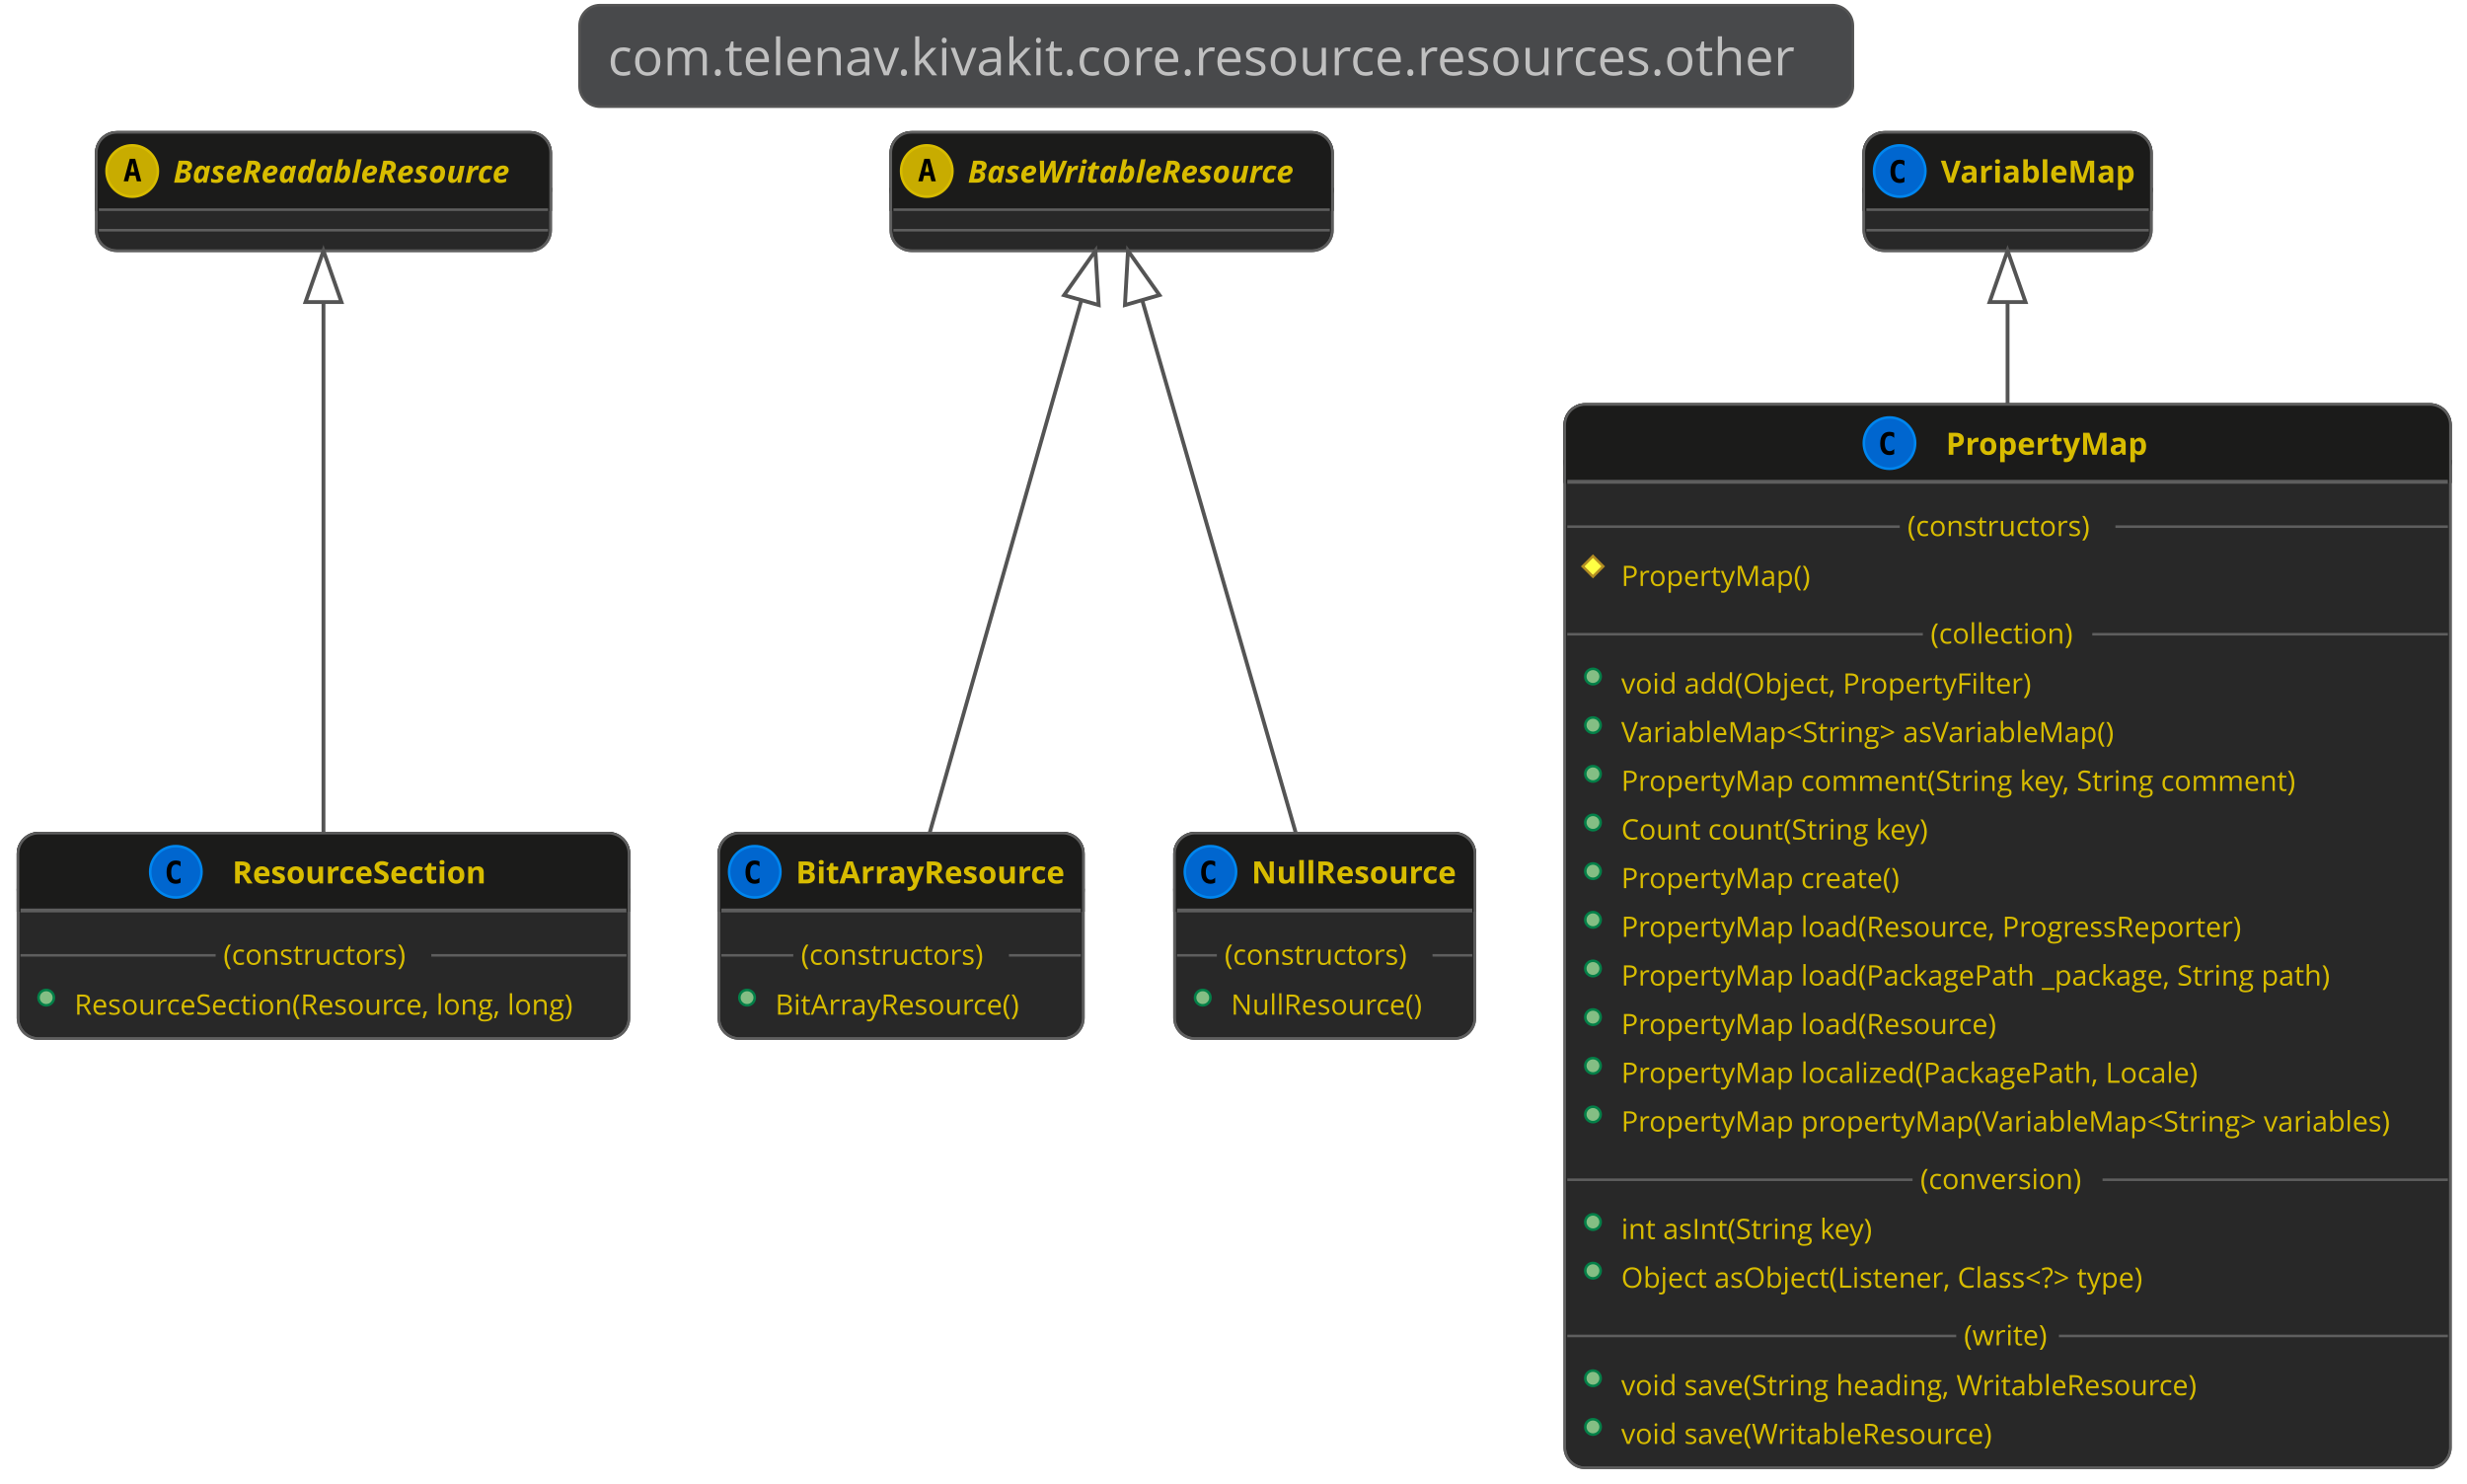
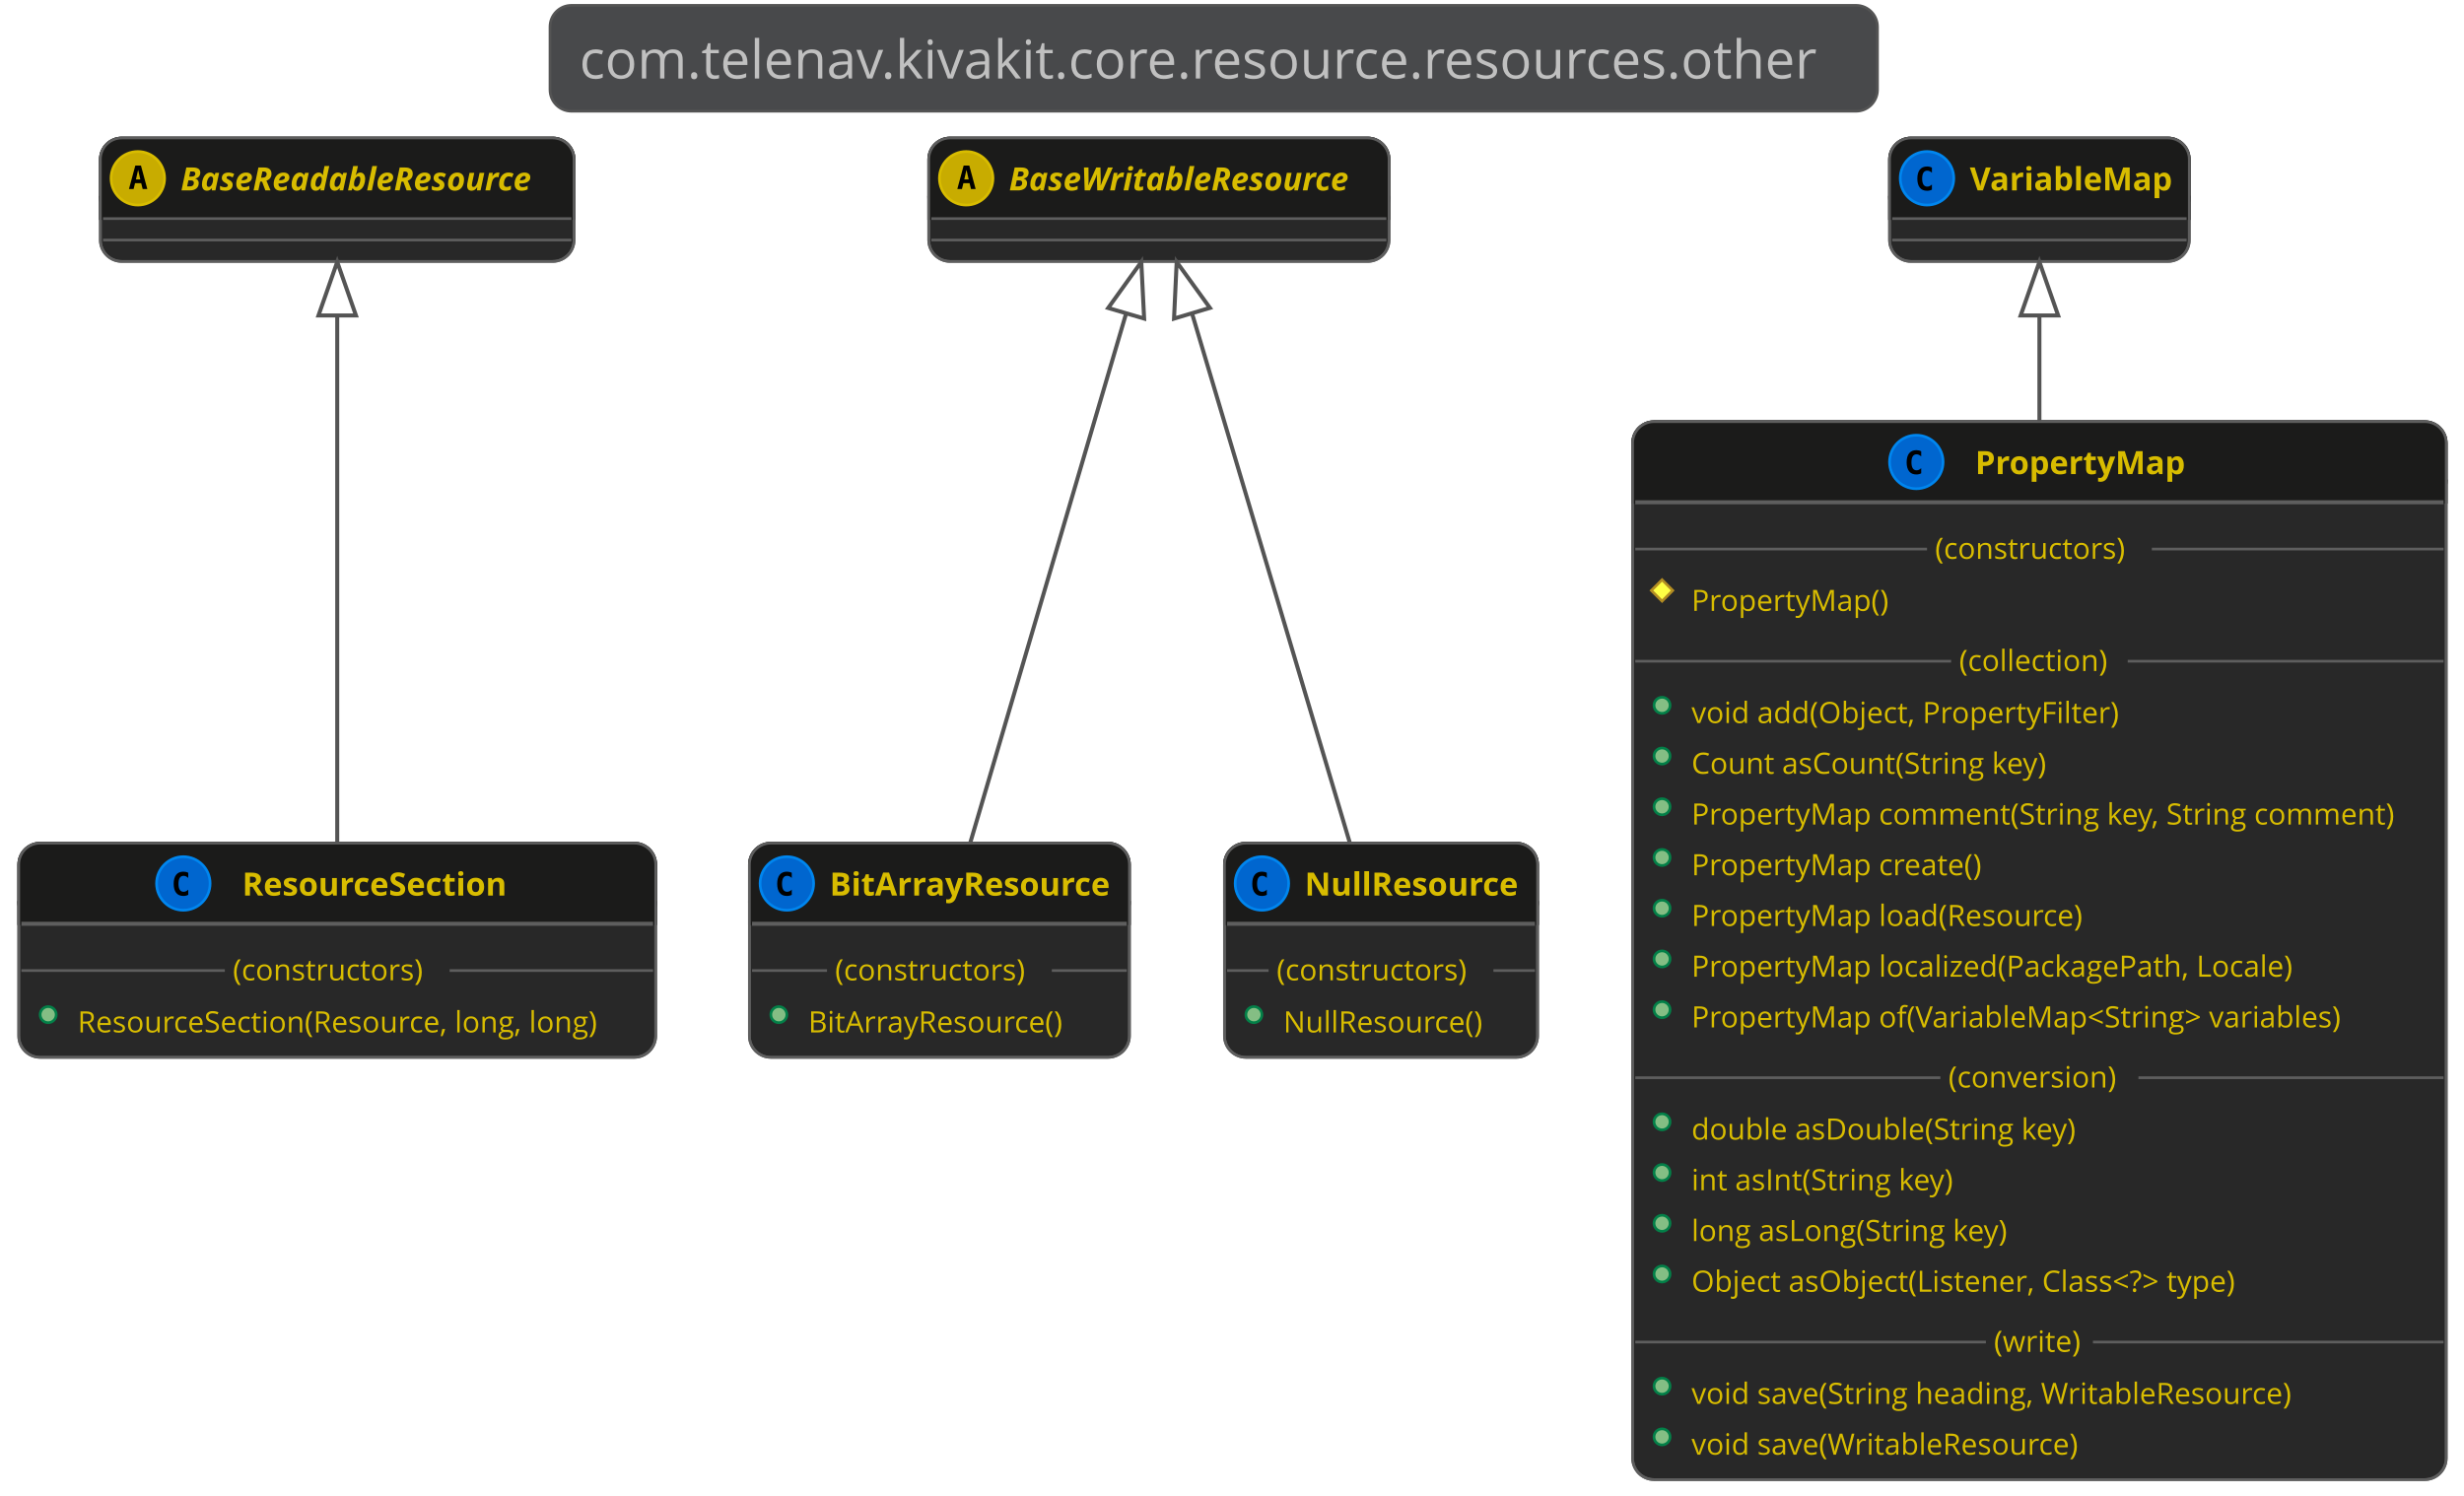
- <svg xmlns="http://www.w3.org/2000/svg" contentScriptType="application/ecmascript" contentStyleType="text/css" height="602.083px" preserveAspectRatio="none" style="width:1001px;height:602px;background:#333333;" version="1.1" viewBox="0 0 1001 602" width="1001.042px" zoomAndPan="magnify">
+ <svg xmlns="http://www.w3.org/2000/svg" contentScriptType="application/ecmascript" contentStyleType="text/css" height="582.292px" preserveAspectRatio="none" style="width:959px;height:582px;background:#333333;" version="1.1" viewBox="0 0 959 582" width="959.375px" zoomAndPan="magnify">
  <defs />
  <g>
-     <rect fill="#48494B" height="41.203" rx="8.333" ry="8.333" style="stroke:#545454;stroke-width:1.042;" width="516.667" x="235.156" y="2.083" />
-     <text fill="#C0C0C0" font-family="Open Sans,Avenir,Nunito,Arial,Helvetica,SansSerif" font-size="20.833" lengthAdjust="spacing" textLength="493.75" x="246.615" y="30.558">com.telenav.kivakit.core.resource.resources.other</text>
+     <rect fill="#48494B" height="41.203" rx="8.333" ry="8.333" style="stroke:#545454;stroke-width:1.042;" width="516.667" x="214.062" y="2.083" />
+     <text fill="#C0C0C0" font-family="Open Sans,Avenir,Nunito,Arial,Helvetica,SansSerif" font-size="20.833" lengthAdjust="spacing" textLength="493.75" x="225.521" y="30.558">com.telenav.kivakit.core.resource.resources.other</text>
    <rect codeLine="6" fill="#282828" height="48.055" id="BaseReadableResource" rx="8.333" ry="8.333" style="stroke:#5E5E5E;stroke-width:1.042;" width="184.375" x="39.062" y="53.703" />
    <rect fill="#1B1B1A" height="31.388" rx="8.333" ry="8.333" style="stroke:#1B1B1A;stroke-width:1.042;" width="184.375" x="39.062" y="53.703" />
    <rect fill="#1B1B1A" height="8.333" style="stroke:#1B1B1A;stroke-width:1.042;" width="184.375" x="39.062" y="76.758" />
    <rect codeLine="6" fill="none" height="48.055" id="BaseReadableResource" rx="8.333" ry="8.333" style="stroke:#5E5E5E;stroke-width:1.042;" width="184.375" x="39.062" y="53.703" />
    <ellipse cx="53.646" cy="69.397" fill="#C8AC00" rx="10.417" ry="10.417" style="stroke:#D8BC00;stroke-width:1.042;" />
    <path d="M53.76,66.099 L52.911,69.828 L54.614,69.828 Z M52.661,64.451 L54.864,64.451 L57.324,73.564 L55.524,73.564 L54.962,71.311 L52.551,71.311 L52.002,73.564 L50.201,73.564 Z " fill="#000000" />
    <text fill="#D8BC00" font-family="Open Sans,Avenir,Nunito,Arial,Helvetica,SansSerif" font-size="12.5" font-style="italic" font-weight="bold" lengthAdjust="spacing" textLength="146.875" x="70.312" y="74.121">BaseReadableResource</text>
    <line style="stroke:#5E5E5E;stroke-width:1.042;" x1="40.104" x2="222.396" y1="85.091" y2="85.091" />
    <line style="stroke:#5E5E5E;stroke-width:1.042;" x1="40.104" x2="222.396" y1="93.424" y2="93.424" />
    <rect codeLine="7" fill="#282828" height="48.055" id="BaseWritableResource" rx="8.333" ry="8.333" style="stroke:#5E5E5E;stroke-width:1.042;" width="179.167" x="361.458" y="53.703" />
    <rect fill="#1B1B1A" height="31.388" rx="8.333" ry="8.333" style="stroke:#1B1B1A;stroke-width:1.042;" width="179.167" x="361.458" y="53.703" />
    <rect fill="#1B1B1A" height="8.333" style="stroke:#1B1B1A;stroke-width:1.042;" width="179.167" x="361.458" y="76.758" />
    <rect codeLine="7" fill="none" height="48.055" id="BaseWritableResource" rx="8.333" ry="8.333" style="stroke:#5E5E5E;stroke-width:1.042;" width="179.167" x="361.458" y="53.703" />
    <ellipse cx="376.042" cy="69.397" fill="#C8AC00" rx="10.417" ry="10.417" style="stroke:#D8BC00;stroke-width:1.042;" />
    <path d="M376.156,66.099 L375.307,69.828 L377.01,69.828 Z M375.057,64.451 L377.26,64.451 L379.72,73.564 L377.92,73.564 L377.358,71.311 L374.947,71.311 L374.398,73.564 L372.597,73.564 Z " fill="#000000" />
    <text fill="#D8BC00" font-family="Open Sans,Avenir,Nunito,Arial,Helvetica,SansSerif" font-size="12.5" font-style="italic" font-weight="bold" lengthAdjust="spacing" textLength="141.667" x="392.708" y="74.121">BaseWritableResource</text>
    <line style="stroke:#5E5E5E;stroke-width:1.042;" x1="362.5" x2="539.583" y1="85.091" y2="85.091" />
    <line style="stroke:#5E5E5E;stroke-width:1.042;" x1="362.5" x2="539.583" y1="93.424" y2="93.424" />
-     <rect codeLine="10" fill="#282828" height="83.378" id="BitArrayResource" rx="8.333" ry="8.333" style="stroke:#5E5E5E;stroke-width:1.042;" width="147.917" x="291.667" y="338.078" />
-     <rect fill="#1B1B1A" height="31.388" rx="8.333" ry="8.333" style="stroke:#1B1B1A;stroke-width:1.042;" width="147.917" x="291.667" y="338.078" />
-     <rect fill="#1B1B1A" height="8.333" style="stroke:#1B1B1A;stroke-width:1.042;" width="147.917" x="291.667" y="361.133" />
-     <rect codeLine="10" fill="none" height="83.378" id="BitArrayResource" rx="8.333" ry="8.333" style="stroke:#5E5E5E;stroke-width:1.042;" width="147.917" x="291.667" y="338.078" />
-     <ellipse cx="306.25" cy="353.772" fill="#0066CF" rx="10.417" ry="10.417" style="stroke:#0086EF;stroke-width:1.042;" />
-     <path d="M308.16,358.197 Q307.733,358.417 307.263,358.527 Q306.793,358.637 306.274,358.637 Q304.431,358.637 303.461,357.422 Q302.49,356.207 302.49,353.912 Q302.49,351.611 303.461,350.397 Q304.431,349.182 306.274,349.182 Q306.793,349.182 307.269,349.292 Q307.745,349.402 308.16,349.622 L308.16,351.623 Q307.697,351.196 307.26,350.998 Q306.824,350.8 306.36,350.8 Q305.371,350.8 304.868,351.584 Q304.364,352.368 304.364,353.912 Q304.364,355.45 304.868,356.235 Q305.371,357.019 306.36,357.019 Q306.824,357.019 307.26,356.821 Q307.697,356.622 308.16,356.195 Z " fill="#000000" />
-     <text fill="#D8BC00" font-family="Open Sans,Avenir,Nunito,Arial,Helvetica,SansSerif" font-size="12.5" font-weight="bold" lengthAdjust="spacing" textLength="110.417" x="322.917" y="358.496">BitArrayResource</text>
-     <line style="stroke:#5E5E5E;stroke-width:1.562;" x1="292.708" x2="438.542" y1="369.466" y2="369.466" />
-     <ellipse cx="303.125" cy="404.836" fill="#84BE84" rx="3.125" ry="3.125" style="stroke:#038048;stroke-width:1.042;" />
-     <text fill="#D8BC00" font-family="Open Sans,Avenir,Nunito,Arial,Helvetica,SansSerif" font-size="11.458" lengthAdjust="spacing" textLength="105.208" x="314.583" y="411.747">BitArrayResource()</text>
-     <line style="stroke:#5E5E5E;stroke-width:1.042;" x1="292.708" x2="321.875" y1="387.672" y2="387.672" />
-     <text fill="#D8BC00" font-family="Open Sans,Avenir,Nunito,Arial,Helvetica,SansSerif" font-size="11.458" lengthAdjust="spacing" textLength="81.25" x="325" y="391.481">(constructors)</text>
-     <line style="stroke:#5E5E5E;stroke-width:1.042;" x1="409.375" x2="438.542" y1="387.672" y2="387.672" />
-     <rect codeLine="17" fill="#282828" height="83.378" id="NullResource" rx="8.333" ry="8.333" style="stroke:#5E5E5E;stroke-width:1.042;" width="121.875" x="476.562" y="338.078" />
-     <rect fill="#1B1B1A" height="31.388" rx="8.333" ry="8.333" style="stroke:#1B1B1A;stroke-width:1.042;" width="121.875" x="476.562" y="338.078" />
-     <rect fill="#1B1B1A" height="8.333" style="stroke:#1B1B1A;stroke-width:1.042;" width="121.875" x="476.562" y="361.133" />
-     <rect codeLine="17" fill="none" height="83.378" id="NullResource" rx="8.333" ry="8.333" style="stroke:#5E5E5E;stroke-width:1.042;" width="121.875" x="476.562" y="338.078" />
-     <ellipse cx="491.146" cy="353.772" fill="#0066CF" rx="10.417" ry="10.417" style="stroke:#0086EF;stroke-width:1.042;" />
-     <path d="M493.056,358.197 Q492.629,358.417 492.159,358.527 Q491.689,358.637 491.17,358.637 Q489.327,358.637 488.356,357.422 Q487.386,356.207 487.386,353.912 Q487.386,351.611 488.356,350.397 Q489.327,349.182 491.17,349.182 Q491.689,349.182 492.165,349.292 Q492.641,349.402 493.056,349.622 L493.056,351.623 Q492.592,351.196 492.156,350.998 Q491.72,350.8 491.256,350.8 Q490.267,350.8 489.763,351.584 Q489.26,352.368 489.26,353.912 Q489.26,355.45 489.763,356.235 Q490.267,357.019 491.256,357.019 Q491.72,357.019 492.156,356.821 Q492.592,356.622 493.056,356.195 Z " fill="#000000" />
-     <text fill="#D8BC00" font-family="Open Sans,Avenir,Nunito,Arial,Helvetica,SansSerif" font-size="12.5" font-weight="bold" lengthAdjust="spacing" textLength="84.375" x="507.812" y="358.496">NullResource</text>
-     <line style="stroke:#5E5E5E;stroke-width:1.562;" x1="477.604" x2="597.396" y1="369.466" y2="369.466" />
-     <ellipse cx="488.021" cy="404.836" fill="#84BE84" rx="3.125" ry="3.125" style="stroke:#038048;stroke-width:1.042;" />
-     <text fill="#D8BC00" font-family="Open Sans,Avenir,Nunito,Arial,Helvetica,SansSerif" font-size="11.458" lengthAdjust="spacing" textLength="82.292" x="499.479" y="411.747">NullResource()</text>
-     <line style="stroke:#5E5E5E;stroke-width:1.042;" x1="477.604" x2="493.75" y1="387.672" y2="387.672" />
-     <text fill="#D8BC00" font-family="Open Sans,Avenir,Nunito,Arial,Helvetica,SansSerif" font-size="11.458" lengthAdjust="spacing" textLength="81.25" x="496.875" y="391.481">(constructors)</text>
-     <line style="stroke:#5E5E5E;stroke-width:1.042;" x1="581.25" x2="597.396" y1="387.672" y2="387.672" />
-     <rect fill="#282828" height="48.055" id="VariableMap" rx="8.333" ry="8.333" style="stroke:#5E5E5E;stroke-width:1.042;" width="116.667" x="756.25" y="53.703" />
-     <rect fill="#1B1B1A" height="31.388" rx="8.333" ry="8.333" style="stroke:#1B1B1A;stroke-width:1.042;" width="116.667" x="756.25" y="53.703" />
-     <rect fill="#1B1B1A" height="8.333" style="stroke:#1B1B1A;stroke-width:1.042;" width="116.667" x="756.25" y="76.758" />
-     <rect fill="none" height="48.055" id="VariableMap" rx="8.333" ry="8.333" style="stroke:#5E5E5E;stroke-width:1.042;" width="116.667" x="756.25" y="53.703" />
-     <ellipse cx="770.833" cy="69.397" fill="#0066CF" rx="10.417" ry="10.417" style="stroke:#0086EF;stroke-width:1.042;" />
-     <path d="M772.744,73.822 Q772.317,74.042 771.846,74.152 Q771.376,74.261 770.858,74.261 Q769.014,74.261 768.044,73.047 Q767.074,71.832 767.074,69.537 Q767.074,67.236 768.044,66.022 Q769.014,64.807 770.858,64.807 Q771.376,64.807 771.853,64.917 Q772.329,65.027 772.744,65.247 L772.744,67.249 Q772.28,66.821 771.843,66.623 Q771.407,66.425 770.943,66.425 Q769.954,66.425 769.451,67.209 Q768.947,67.993 768.947,69.537 Q768.947,71.075 769.451,71.86 Q769.954,72.644 770.943,72.644 Q771.407,72.644 771.843,72.446 Q772.28,72.247 772.744,71.82 Z " fill="#000000" />
-     <text fill="#D8BC00" font-family="Open Sans,Avenir,Nunito,Arial,Helvetica,SansSerif" font-size="12.5" font-weight="bold" lengthAdjust="spacing" textLength="79.167" x="787.5" y="74.121">VariableMap</text>
-     <line style="stroke:#5E5E5E;stroke-width:1.042;" x1="757.292" x2="871.875" y1="85.091" y2="85.091" />
-     <line style="stroke:#5E5E5E;stroke-width:1.042;" x1="757.292" x2="871.875" y1="93.424" y2="93.424" />
-     <rect codeLine="24" fill="#282828" height="431.541" id="PropertyMap" rx="8.333" ry="8.333" style="stroke:#5E5E5E;stroke-width:1.042;" width="359.375" x="634.896" y="164.119" />
-     <rect fill="#1B1B1A" height="31.388" rx="8.333" ry="8.333" style="stroke:#1B1B1A;stroke-width:1.042;" width="359.375" x="634.896" y="164.119" />
-     <rect fill="#1B1B1A" height="8.333" style="stroke:#1B1B1A;stroke-width:1.042;" width="359.375" x="634.896" y="187.174" />
-     <rect codeLine="24" fill="none" height="431.541" id="PropertyMap" rx="8.333" ry="8.333" style="stroke:#5E5E5E;stroke-width:1.042;" width="359.375" x="634.896" y="164.119" />
-     <ellipse cx="766.667" cy="179.814" fill="#0066CF" rx="10.417" ry="10.417" style="stroke:#0086EF;stroke-width:1.042;" />
-     <path d="M768.577,184.239 Q768.15,184.458 767.68,184.568 Q767.21,184.678 766.691,184.678 Q764.848,184.678 763.877,183.464 Q762.907,182.249 762.907,179.954 Q762.907,177.653 763.877,176.438 Q764.848,175.224 766.691,175.224 Q767.21,175.224 767.686,175.334 Q768.162,175.444 768.577,175.663 L768.577,177.665 Q768.113,177.238 767.677,177.04 Q767.24,176.841 766.777,176.841 Q765.788,176.841 765.284,177.625 Q764.781,178.41 764.781,179.954 Q764.781,181.492 765.284,182.276 Q765.788,183.061 766.777,183.061 Q767.24,183.061 767.677,182.862 Q768.113,182.664 768.577,182.237 Z " fill="#000000" />
-     <text fill="#D8BC00" font-family="Open Sans,Avenir,Nunito,Arial,Helvetica,SansSerif" font-size="12.5" font-weight="bold" lengthAdjust="spacing" textLength="81.25" x="789.583" y="184.538">PropertyMap</text>
-     <line style="stroke:#5E5E5E;stroke-width:1.562;" x1="635.938" x2="993.229" y1="195.508" y2="195.508" />
-     <polygon fill="#FFFF44" points="646.354,225.669,650.521,229.836,646.354,234.003,642.188,229.836" style="stroke:#B38D22;stroke-width:1.042;" />
-     <text fill="#D8BC00" font-family="Open Sans,Avenir,Nunito,Arial,Helvetica,SansSerif" font-size="11.458" lengthAdjust="spacing" textLength="79.167" x="657.812" y="237.789">PropertyMap()</text>
-     <line style="stroke:#5E5E5E;stroke-width:1.042;" x1="635.938" x2="770.833" y1="213.714" y2="213.714" />
-     <text fill="#D8BC00" font-family="Open Sans,Avenir,Nunito,Arial,Helvetica,SansSerif" font-size="11.458" lengthAdjust="spacing" textLength="81.25" x="773.958" y="217.523">(constructors)</text>
-     <line style="stroke:#5E5E5E;stroke-width:1.042;" x1="858.333" x2="993.229" y1="213.714" y2="213.714" />
-     <ellipse cx="646.354" cy="274.534" fill="#84BE84" rx="3.125" ry="3.125" style="stroke:#038048;stroke-width:1.042;" />
-     <text fill="#D8BC00" font-family="Open Sans,Avenir,Nunito,Arial,Helvetica,SansSerif" font-size="11.458" lengthAdjust="spacing" textLength="175" x="657.812" y="281.445">void add(Object, PropertyFilter)</text>
-     <ellipse cx="646.354" cy="294.279" fill="#84BE84" rx="3.125" ry="3.125" style="stroke:#038048;stroke-width:1.042;" />
-     <text fill="#D8BC00" font-family="Open Sans,Avenir,Nunito,Arial,Helvetica,SansSerif" font-size="11.458" lengthAdjust="spacing" textLength="211.458" x="657.812" y="301.19">VariableMap&lt;String&gt; asVariableMap()</text>
-     <ellipse cx="646.354" cy="314.024" fill="#84BE84" rx="3.125" ry="3.125" style="stroke:#038048;stroke-width:1.042;" />
-     <text fill="#D8BC00" font-family="Open Sans,Avenir,Nunito,Arial,Helvetica,SansSerif" font-size="11.458" lengthAdjust="spacing" textLength="284.375" x="657.812" y="320.935">PropertyMap comment(String key, String comment)</text>
-     <ellipse cx="646.354" cy="333.769" fill="#84BE84" rx="3.125" ry="3.125" style="stroke:#038048;stroke-width:1.042;" />
-     <text fill="#D8BC00" font-family="Open Sans,Avenir,Nunito,Arial,Helvetica,SansSerif" font-size="11.458" lengthAdjust="spacing" textLength="133.333" x="657.812" y="340.68">Count count(String key)</text>
-     <ellipse cx="646.354" cy="353.514" fill="#84BE84" rx="3.125" ry="3.125" style="stroke:#038048;stroke-width:1.042;" />
-     <text fill="#D8BC00" font-family="Open Sans,Avenir,Nunito,Arial,Helvetica,SansSerif" font-size="11.458" lengthAdjust="spacing" textLength="116.667" x="657.812" y="360.425">PropertyMap create()</text>
-     <ellipse cx="646.354" cy="373.259" fill="#84BE84" rx="3.125" ry="3.125" style="stroke:#038048;stroke-width:1.042;" />
-     <text fill="#D8BC00" font-family="Open Sans,Avenir,Nunito,Arial,Helvetica,SansSerif" font-size="11.458" lengthAdjust="spacing" textLength="263.542" x="657.812" y="380.17">PropertyMap load(Resource, ProgressReporter)</text>
-     <ellipse cx="646.354" cy="393.003" fill="#84BE84" rx="3.125" ry="3.125" style="stroke:#038048;stroke-width:1.042;" />
-     <text fill="#D8BC00" font-family="Open Sans,Avenir,Nunito,Arial,Helvetica,SansSerif" font-size="11.458" lengthAdjust="spacing" textLength="297.917" x="657.812" y="399.915">PropertyMap load(PackagePath _package, String path)</text>
-     <ellipse cx="646.354" cy="412.748" fill="#84BE84" rx="3.125" ry="3.125" style="stroke:#038048;stroke-width:1.042;" />
-     <text fill="#D8BC00" font-family="Open Sans,Avenir,Nunito,Arial,Helvetica,SansSerif" font-size="11.458" lengthAdjust="spacing" textLength="158.333" x="657.812" y="419.659">PropertyMap load(Resource)</text>
-     <ellipse cx="646.354" cy="432.493" fill="#84BE84" rx="3.125" ry="3.125" style="stroke:#038048;stroke-width:1.042;" />
-     <text fill="#D8BC00" font-family="Open Sans,Avenir,Nunito,Arial,Helvetica,SansSerif" font-size="11.458" lengthAdjust="spacing" textLength="241.667" x="657.812" y="439.404">PropertyMap localized(PackagePath, Locale)</text>
-     <ellipse cx="646.354" cy="452.238" fill="#84BE84" rx="3.125" ry="3.125" style="stroke:#038048;stroke-width:1.042;" />
-     <text fill="#D8BC00" font-family="Open Sans,Avenir,Nunito,Arial,Helvetica,SansSerif" font-size="11.458" lengthAdjust="spacing" textLength="327.083" x="657.812" y="459.149">PropertyMap propertyMap(VariableMap&lt;String&gt; variables)</text>
-     <line style="stroke:#5E5E5E;stroke-width:1.042;" x1="635.938" x2="780.208" y1="257.37" y2="257.37" />
-     <text fill="#D8BC00" font-family="Open Sans,Avenir,Nunito,Arial,Helvetica,SansSerif" font-size="11.458" lengthAdjust="spacing" textLength="62.5" x="783.333" y="261.18">(collection)</text>
-     <line style="stroke:#5E5E5E;stroke-width:1.042;" x1="848.958" x2="993.229" y1="257.37" y2="257.37" />
-     <ellipse cx="646.354" cy="495.894" fill="#84BE84" rx="3.125" ry="3.125" style="stroke:#038048;stroke-width:1.042;" />
-     <text fill="#D8BC00" font-family="Open Sans,Avenir,Nunito,Arial,Helvetica,SansSerif" font-size="11.458" lengthAdjust="spacing" textLength="108.333" x="657.812" y="502.806">int asInt(String key)</text>
-     <ellipse cx="646.354" cy="515.639" fill="#84BE84" rx="3.125" ry="3.125" style="stroke:#038048;stroke-width:1.042;" />
-     <text fill="#D8BC00" font-family="Open Sans,Avenir,Nunito,Arial,Helvetica,SansSerif" font-size="11.458" lengthAdjust="spacing" textLength="229.167" x="657.812" y="522.551">Object asObject(Listener, Class&lt;?&gt; type)</text>
-     <line style="stroke:#5E5E5E;stroke-width:1.042;" x1="635.938" x2="776.042" y1="478.73" y2="478.73" />
-     <text fill="#D8BC00" font-family="Open Sans,Avenir,Nunito,Arial,Helvetica,SansSerif" font-size="11.458" lengthAdjust="spacing" textLength="70.833" x="779.167" y="482.54">(conversion)</text>
-     <line style="stroke:#5E5E5E;stroke-width:1.042;" x1="853.125" x2="993.229" y1="478.73" y2="478.73" />
-     <ellipse cx="646.354" cy="559.296" fill="#84BE84" rx="3.125" ry="3.125" style="stroke:#038048;stroke-width:1.042;" />
-     <text fill="#D8BC00" font-family="Open Sans,Avenir,Nunito,Arial,Helvetica,SansSerif" font-size="11.458" lengthAdjust="spacing" textLength="244.792" x="657.812" y="566.207">void save(String heading, WritableResource)</text>
-     <ellipse cx="646.354" cy="579.04" fill="#84BE84" rx="3.125" ry="3.125" style="stroke:#038048;stroke-width:1.042;" />
-     <text fill="#D8BC00" font-family="Open Sans,Avenir,Nunito,Arial,Helvetica,SansSerif" font-size="11.458" lengthAdjust="spacing" textLength="157.292" x="657.812" y="585.952">void save(WritableResource)</text>
-     <line style="stroke:#5E5E5E;stroke-width:1.042;" x1="635.938" x2="793.75" y1="542.132" y2="542.132" />
-     <text fill="#D8BC00" font-family="Open Sans,Avenir,Nunito,Arial,Helvetica,SansSerif" font-size="11.458" lengthAdjust="spacing" textLength="35.417" x="796.875" y="545.941">(write)</text>
-     <line style="stroke:#5E5E5E;stroke-width:1.042;" x1="835.417" x2="993.229" y1="542.132" y2="542.132" />
-     <rect codeLine="48" fill="#282828" height="83.378" id="ResourceSection" rx="8.333" ry="8.333" style="stroke:#5E5E5E;stroke-width:1.042;" width="247.917" x="7.292" y="338.078" />
-     <rect fill="#1B1B1A" height="31.388" rx="8.333" ry="8.333" style="stroke:#1B1B1A;stroke-width:1.042;" width="247.917" x="7.292" y="338.078" />
-     <rect fill="#1B1B1A" height="8.333" style="stroke:#1B1B1A;stroke-width:1.042;" width="247.917" x="7.292" y="361.133" />
-     <rect codeLine="48" fill="none" height="83.378" id="ResourceSection" rx="8.333" ry="8.333" style="stroke:#5E5E5E;stroke-width:1.042;" width="247.917" x="7.292" y="338.078" />
-     <ellipse cx="71.354" cy="353.772" fill="#0066CF" rx="10.417" ry="10.417" style="stroke:#0086EF;stroke-width:1.042;" />
-     <path d="M73.265,358.197 Q72.837,358.417 72.367,358.527 Q71.897,358.637 71.379,358.637 Q69.535,358.637 68.565,357.422 Q67.594,356.207 67.594,353.912 Q67.594,351.611 68.565,350.397 Q69.535,349.182 71.379,349.182 Q71.897,349.182 72.374,349.292 Q72.85,349.402 73.265,349.622 L73.265,351.623 Q72.801,351.196 72.364,350.998 Q71.928,350.8 71.464,350.8 Q70.475,350.8 69.972,351.584 Q69.468,352.368 69.468,353.912 Q69.468,355.45 69.972,356.235 Q70.475,357.019 71.464,357.019 Q71.928,357.019 72.364,356.821 Q72.801,356.622 73.265,356.195 Z " fill="#000000" />
-     <text fill="#D8BC00" font-family="Open Sans,Avenir,Nunito,Arial,Helvetica,SansSerif" font-size="12.5" font-weight="bold" lengthAdjust="spacing" textLength="105.208" x="94.271" y="358.496">ResourceSection</text>
-     <line style="stroke:#5E5E5E;stroke-width:1.562;" x1="8.333" x2="254.167" y1="369.466" y2="369.466" />
-     <ellipse cx="18.75" cy="404.836" fill="#84BE84" rx="3.125" ry="3.125" style="stroke:#038048;stroke-width:1.042;" />
-     <text fill="#D8BC00" font-family="Open Sans,Avenir,Nunito,Arial,Helvetica,SansSerif" font-size="11.458" lengthAdjust="spacing" textLength="215.625" x="30.208" y="411.747">ResourceSection(Resource, long, long)</text>
-     <line style="stroke:#5E5E5E;stroke-width:1.042;" x1="8.333" x2="87.5" y1="387.672" y2="387.672" />
-     <text fill="#D8BC00" font-family="Open Sans,Avenir,Nunito,Arial,Helvetica,SansSerif" font-size="11.458" lengthAdjust="spacing" textLength="81.25" x="90.625" y="391.481">(constructors)</text>
-     <line style="stroke:#5E5E5E;stroke-width:1.042;" x1="175" x2="254.167" y1="387.672" y2="387.672" />
-     <path codeLine="9" d="M438.75,121.87 C422.312,179.609 393.375,281.245 377.271,337.807 " fill="none" id="BaseWritableResource-backto-BitArrayResource" style="stroke:#545454;stroke-width:1.562;" />
-     <polygon fill="none" points="431.76,119.786,444.479,101.745,445.792,123.776,431.76,119.786" style="stroke:#545454;stroke-width:1.562;" />
-     <path codeLine="16" d="M463.479,121.87 C480.125,179.609 509.417,281.245 525.719,337.807 " fill="none" id="BaseWritableResource-backto-NullResource" style="stroke:#545454;stroke-width:1.562;" />
-     <polygon fill="none" points="456.448,123.786,457.688,101.745,470.458,119.745,456.448,123.786" style="stroke:#545454;stroke-width:1.562;" />
-     <path codeLine="23" d="M814.583,122.995 C814.583,135.026 814.583,148.901 814.583,163.838 " fill="none" id="VariableMap-backto-PropertyMap" style="stroke:#545454;stroke-width:1.562;" />
-     <polygon fill="none" points="807.292,122.578,814.583,101.745,821.875,122.578,807.292,122.578" style="stroke:#545454;stroke-width:1.562;" />
-     <path codeLine="47" d="M131.25,122.64 C131.25,180.505 131.25,281.495 131.25,337.807 " fill="none" id="BaseReadableResource-backto-ResourceSection" style="stroke:#545454;stroke-width:1.562;" />
-     <polygon fill="none" points="123.958,122.578,131.25,101.745,138.542,122.578,123.958,122.578" style="stroke:#545454;stroke-width:1.562;" />
+     <rect codeLine="10" fill="#282828" height="83.378" id="BitArrayResource" rx="8.333" ry="8.333" style="stroke:#5E5E5E;stroke-width:1.042;" width="147.917" x="291.667" y="328.182" />
+     <rect fill="#1B1B1A" height="31.388" rx="8.333" ry="8.333" style="stroke:#1B1B1A;stroke-width:1.042;" width="147.917" x="291.667" y="328.182" />
+     <rect fill="#1B1B1A" height="8.333" style="stroke:#1B1B1A;stroke-width:1.042;" width="147.917" x="291.667" y="351.237" />
+     <rect codeLine="10" fill="none" height="83.378" id="BitArrayResource" rx="8.333" ry="8.333" style="stroke:#5E5E5E;stroke-width:1.042;" width="147.917" x="291.667" y="328.182" />
+     <ellipse cx="306.25" cy="343.876" fill="#0066CF" rx="10.417" ry="10.417" style="stroke:#0086EF;stroke-width:1.042;" />
+     <path d="M308.16,348.301 Q307.733,348.521 307.263,348.631 Q306.793,348.741 306.274,348.741 Q304.431,348.741 303.461,347.526 Q302.49,346.311 302.49,344.017 Q302.49,341.716 303.461,340.501 Q304.431,339.286 306.274,339.286 Q306.793,339.286 307.269,339.396 Q307.745,339.506 308.16,339.726 L308.16,341.728 Q307.697,341.3 307.26,341.102 Q306.824,340.904 306.36,340.904 Q305.371,340.904 304.868,341.688 Q304.364,342.472 304.364,344.017 Q304.364,345.555 304.868,346.339 Q305.371,347.123 306.36,347.123 Q306.824,347.123 307.26,346.925 Q307.697,346.726 308.16,346.299 Z " fill="#000000" />
+     <text fill="#D8BC00" font-family="Open Sans,Avenir,Nunito,Arial,Helvetica,SansSerif" font-size="12.5" font-weight="bold" lengthAdjust="spacing" textLength="110.417" x="322.917" y="348.6">BitArrayResource</text>
+     <line style="stroke:#5E5E5E;stroke-width:1.562;" x1="292.708" x2="438.542" y1="359.57" y2="359.57" />
+     <ellipse cx="303.125" cy="394.94" fill="#84BE84" rx="3.125" ry="3.125" style="stroke:#038048;stroke-width:1.042;" />
+     <text fill="#D8BC00" font-family="Open Sans,Avenir,Nunito,Arial,Helvetica,SansSerif" font-size="11.458" lengthAdjust="spacing" textLength="105.208" x="314.583" y="401.851">BitArrayResource()</text>
+     <line style="stroke:#5E5E5E;stroke-width:1.042;" x1="292.708" x2="321.875" y1="377.776" y2="377.776" />
+     <text fill="#D8BC00" font-family="Open Sans,Avenir,Nunito,Arial,Helvetica,SansSerif" font-size="11.458" lengthAdjust="spacing" textLength="81.25" x="325" y="381.586">(constructors)</text>
+     <line style="stroke:#5E5E5E;stroke-width:1.042;" x1="409.375" x2="438.542" y1="377.776" y2="377.776" />
+     <rect codeLine="17" fill="#282828" height="83.378" id="NullResource" rx="8.333" ry="8.333" style="stroke:#5E5E5E;stroke-width:1.042;" width="121.875" x="476.562" y="328.182" />
+     <rect fill="#1B1B1A" height="31.388" rx="8.333" ry="8.333" style="stroke:#1B1B1A;stroke-width:1.042;" width="121.875" x="476.562" y="328.182" />
+     <rect fill="#1B1B1A" height="8.333" style="stroke:#1B1B1A;stroke-width:1.042;" width="121.875" x="476.562" y="351.237" />
+     <rect codeLine="17" fill="none" height="83.378" id="NullResource" rx="8.333" ry="8.333" style="stroke:#5E5E5E;stroke-width:1.042;" width="121.875" x="476.562" y="328.182" />
+     <ellipse cx="491.146" cy="343.876" fill="#0066CF" rx="10.417" ry="10.417" style="stroke:#0086EF;stroke-width:1.042;" />
+     <path d="M493.056,348.301 Q492.629,348.521 492.159,348.631 Q491.689,348.741 491.17,348.741 Q489.327,348.741 488.356,347.526 Q487.386,346.311 487.386,344.017 Q487.386,341.716 488.356,340.501 Q489.327,339.286 491.17,339.286 Q491.689,339.286 492.165,339.396 Q492.641,339.506 493.056,339.726 L493.056,341.728 Q492.592,341.3 492.156,341.102 Q491.72,340.904 491.256,340.904 Q490.267,340.904 489.763,341.688 Q489.26,342.472 489.26,344.017 Q489.26,345.555 489.763,346.339 Q490.267,347.123 491.256,347.123 Q491.72,347.123 492.156,346.925 Q492.592,346.726 493.056,346.299 Z " fill="#000000" />
+     <text fill="#D8BC00" font-family="Open Sans,Avenir,Nunito,Arial,Helvetica,SansSerif" font-size="12.5" font-weight="bold" lengthAdjust="spacing" textLength="84.375" x="507.812" y="348.6">NullResource</text>
+     <line style="stroke:#5E5E5E;stroke-width:1.562;" x1="477.604" x2="597.396" y1="359.57" y2="359.57" />
+     <ellipse cx="488.021" cy="394.94" fill="#84BE84" rx="3.125" ry="3.125" style="stroke:#038048;stroke-width:1.042;" />
+     <text fill="#D8BC00" font-family="Open Sans,Avenir,Nunito,Arial,Helvetica,SansSerif" font-size="11.458" lengthAdjust="spacing" textLength="82.292" x="499.479" y="401.851">NullResource()</text>
+     <line style="stroke:#5E5E5E;stroke-width:1.042;" x1="477.604" x2="493.75" y1="377.776" y2="377.776" />
+     <text fill="#D8BC00" font-family="Open Sans,Avenir,Nunito,Arial,Helvetica,SansSerif" font-size="11.458" lengthAdjust="spacing" textLength="81.25" x="496.875" y="381.586">(constructors)</text>
+     <line style="stroke:#5E5E5E;stroke-width:1.042;" x1="581.25" x2="597.396" y1="377.776" y2="377.776" />
+     <rect fill="#282828" height="48.055" id="VariableMap" rx="8.333" ry="8.333" style="stroke:#5E5E5E;stroke-width:1.042;" width="116.667" x="735.417" y="53.703" />
+     <rect fill="#1B1B1A" height="31.388" rx="8.333" ry="8.333" style="stroke:#1B1B1A;stroke-width:1.042;" width="116.667" x="735.417" y="53.703" />
+     <rect fill="#1B1B1A" height="8.333" style="stroke:#1B1B1A;stroke-width:1.042;" width="116.667" x="735.417" y="76.758" />
+     <rect fill="none" height="48.055" id="VariableMap" rx="8.333" ry="8.333" style="stroke:#5E5E5E;stroke-width:1.042;" width="116.667" x="735.417" y="53.703" />
+     <ellipse cx="750" cy="69.397" fill="#0066CF" rx="10.417" ry="10.417" style="stroke:#0086EF;stroke-width:1.042;" />
+     <path d="M751.91,73.822 Q751.483,74.042 751.013,74.152 Q750.543,74.261 750.024,74.261 Q748.181,74.261 747.211,73.047 Q746.24,71.832 746.24,69.537 Q746.24,67.236 747.211,66.022 Q748.181,64.807 750.024,64.807 Q750.543,64.807 751.019,64.917 Q751.495,65.027 751.91,65.247 L751.91,67.249 Q751.447,66.821 751.01,66.623 Q750.574,66.425 750.11,66.425 Q749.121,66.425 748.618,67.209 Q748.114,67.993 748.114,69.537 Q748.114,71.075 748.618,71.86 Q749.121,72.644 750.11,72.644 Q750.574,72.644 751.01,72.446 Q751.447,72.247 751.91,71.82 Z " fill="#000000" />
+     <text fill="#D8BC00" font-family="Open Sans,Avenir,Nunito,Arial,Helvetica,SansSerif" font-size="12.5" font-weight="bold" lengthAdjust="spacing" textLength="79.167" x="766.667" y="74.121">VariableMap</text>
+     <line style="stroke:#5E5E5E;stroke-width:1.042;" x1="736.458" x2="851.042" y1="85.091" y2="85.091" />
+     <line style="stroke:#5E5E5E;stroke-width:1.042;" x1="736.458" x2="851.042" y1="93.424" y2="93.424" />
+     <rect codeLine="24" fill="#282828" height="411.796" id="PropertyMap" rx="8.333" ry="8.333" style="stroke:#5E5E5E;stroke-width:1.042;" width="316.667" x="635.417" y="164.119" />
+     <rect fill="#1B1B1A" height="31.388" rx="8.333" ry="8.333" style="stroke:#1B1B1A;stroke-width:1.042;" width="316.667" x="635.417" y="164.119" />
+     <rect fill="#1B1B1A" height="8.333" style="stroke:#1B1B1A;stroke-width:1.042;" width="316.667" x="635.417" y="187.174" />
+     <rect codeLine="24" fill="none" height="411.796" id="PropertyMap" rx="8.333" ry="8.333" style="stroke:#5E5E5E;stroke-width:1.042;" width="316.667" x="635.417" y="164.119" />
+     <ellipse cx="745.833" cy="179.814" fill="#0066CF" rx="10.417" ry="10.417" style="stroke:#0086EF;stroke-width:1.042;" />
+     <path d="M747.744,184.239 Q747.317,184.458 746.846,184.568 Q746.376,184.678 745.858,184.678 Q744.014,184.678 743.044,183.464 Q742.074,182.249 742.074,179.954 Q742.074,177.653 743.044,176.438 Q744.014,175.224 745.858,175.224 Q746.376,175.224 746.853,175.334 Q747.329,175.444 747.744,175.663 L747.744,177.665 Q747.28,177.238 746.843,177.04 Q746.407,176.841 745.943,176.841 Q744.954,176.841 744.451,177.625 Q743.947,178.41 743.947,179.954 Q743.947,181.492 744.451,182.276 Q744.954,183.061 745.943,183.061 Q746.407,183.061 746.843,182.862 Q747.28,182.664 747.744,182.237 Z " fill="#000000" />
+     <text fill="#D8BC00" font-family="Open Sans,Avenir,Nunito,Arial,Helvetica,SansSerif" font-size="12.5" font-weight="bold" lengthAdjust="spacing" textLength="81.25" x="768.75" y="184.538">PropertyMap</text>
+     <line style="stroke:#5E5E5E;stroke-width:1.562;" x1="636.458" x2="951.042" y1="195.508" y2="195.508" />
+     <polygon fill="#FFFF44" points="646.875,225.669,651.042,229.836,646.875,234.003,642.708,229.836" style="stroke:#B38D22;stroke-width:1.042;" />
+     <text fill="#D8BC00" font-family="Open Sans,Avenir,Nunito,Arial,Helvetica,SansSerif" font-size="11.458" lengthAdjust="spacing" textLength="79.167" x="658.333" y="237.789">PropertyMap()</text>
+     <line style="stroke:#5E5E5E;stroke-width:1.042;" x1="636.458" x2="750" y1="213.714" y2="213.714" />
+     <text fill="#D8BC00" font-family="Open Sans,Avenir,Nunito,Arial,Helvetica,SansSerif" font-size="11.458" lengthAdjust="spacing" textLength="81.25" x="753.125" y="217.523">(constructors)</text>
+     <line style="stroke:#5E5E5E;stroke-width:1.042;" x1="837.5" x2="951.042" y1="213.714" y2="213.714" />
+     <ellipse cx="646.875" cy="274.534" fill="#84BE84" rx="3.125" ry="3.125" style="stroke:#038048;stroke-width:1.042;" />
+     <text fill="#D8BC00" font-family="Open Sans,Avenir,Nunito,Arial,Helvetica,SansSerif" font-size="11.458" lengthAdjust="spacing" textLength="175" x="658.333" y="281.445">void add(Object, PropertyFilter)</text>
+     <ellipse cx="646.875" cy="294.279" fill="#84BE84" rx="3.125" ry="3.125" style="stroke:#038048;stroke-width:1.042;" />
+     <text fill="#D8BC00" font-family="Open Sans,Avenir,Nunito,Arial,Helvetica,SansSerif" font-size="11.458" lengthAdjust="spacing" textLength="147.917" x="658.333" y="301.19">Count asCount(String key)</text>
+     <ellipse cx="646.875" cy="314.024" fill="#84BE84" rx="3.125" ry="3.125" style="stroke:#038048;stroke-width:1.042;" />
+     <text fill="#D8BC00" font-family="Open Sans,Avenir,Nunito,Arial,Helvetica,SansSerif" font-size="11.458" lengthAdjust="spacing" textLength="284.375" x="658.333" y="320.935">PropertyMap comment(String key, String comment)</text>
+     <ellipse cx="646.875" cy="333.769" fill="#84BE84" rx="3.125" ry="3.125" style="stroke:#038048;stroke-width:1.042;" />
+     <text fill="#D8BC00" font-family="Open Sans,Avenir,Nunito,Arial,Helvetica,SansSerif" font-size="11.458" lengthAdjust="spacing" textLength="116.667" x="658.333" y="340.68">PropertyMap create()</text>
+     <ellipse cx="646.875" cy="353.514" fill="#84BE84" rx="3.125" ry="3.125" style="stroke:#038048;stroke-width:1.042;" />
+     <text fill="#D8BC00" font-family="Open Sans,Avenir,Nunito,Arial,Helvetica,SansSerif" font-size="11.458" lengthAdjust="spacing" textLength="158.333" x="658.333" y="360.425">PropertyMap load(Resource)</text>
+     <ellipse cx="646.875" cy="373.259" fill="#84BE84" rx="3.125" ry="3.125" style="stroke:#038048;stroke-width:1.042;" />
+     <text fill="#D8BC00" font-family="Open Sans,Avenir,Nunito,Arial,Helvetica,SansSerif" font-size="11.458" lengthAdjust="spacing" textLength="241.667" x="658.333" y="380.17">PropertyMap localized(PackagePath, Locale)</text>
+     <ellipse cx="646.875" cy="393.003" fill="#84BE84" rx="3.125" ry="3.125" style="stroke:#038048;stroke-width:1.042;" />
+     <text fill="#D8BC00" font-family="Open Sans,Avenir,Nunito,Arial,Helvetica,SansSerif" font-size="11.458" lengthAdjust="spacing" textLength="266.667" x="658.333" y="399.915">PropertyMap of(VariableMap&lt;String&gt; variables)</text>
+     <line style="stroke:#5E5E5E;stroke-width:1.042;" x1="636.458" x2="759.375" y1="257.37" y2="257.37" />
+     <text fill="#D8BC00" font-family="Open Sans,Avenir,Nunito,Arial,Helvetica,SansSerif" font-size="11.458" lengthAdjust="spacing" textLength="62.5" x="762.5" y="261.18">(collection)</text>
+     <line style="stroke:#5E5E5E;stroke-width:1.042;" x1="828.125" x2="951.042" y1="257.37" y2="257.37" />
+     <ellipse cx="646.875" cy="436.66" fill="#84BE84" rx="3.125" ry="3.125" style="stroke:#038048;stroke-width:1.042;" />
+     <text fill="#D8BC00" font-family="Open Sans,Avenir,Nunito,Arial,Helvetica,SansSerif" font-size="11.458" lengthAdjust="spacing" textLength="157.292" x="658.333" y="443.571">double asDouble(String key)</text>
+     <ellipse cx="646.875" cy="456.405" fill="#84BE84" rx="3.125" ry="3.125" style="stroke:#038048;stroke-width:1.042;" />
+     <text fill="#D8BC00" font-family="Open Sans,Avenir,Nunito,Arial,Helvetica,SansSerif" font-size="11.458" lengthAdjust="spacing" textLength="108.333" x="658.333" y="463.316">int asInt(String key)</text>
+     <ellipse cx="646.875" cy="476.149" fill="#84BE84" rx="3.125" ry="3.125" style="stroke:#038048;stroke-width:1.042;" />
+     <text fill="#D8BC00" font-family="Open Sans,Avenir,Nunito,Arial,Helvetica,SansSerif" font-size="11.458" lengthAdjust="spacing" textLength="132.292" x="658.333" y="483.061">long asLong(String key)</text>
+     <ellipse cx="646.875" cy="495.894" fill="#84BE84" rx="3.125" ry="3.125" style="stroke:#038048;stroke-width:1.042;" />
+     <text fill="#D8BC00" font-family="Open Sans,Avenir,Nunito,Arial,Helvetica,SansSerif" font-size="11.458" lengthAdjust="spacing" textLength="229.167" x="658.333" y="502.806">Object asObject(Listener, Class&lt;?&gt; type)</text>
+     <line style="stroke:#5E5E5E;stroke-width:1.042;" x1="636.458" x2="755.208" y1="419.496" y2="419.496" />
+     <text fill="#D8BC00" font-family="Open Sans,Avenir,Nunito,Arial,Helvetica,SansSerif" font-size="11.458" lengthAdjust="spacing" textLength="70.833" x="758.333" y="423.305">(conversion)</text>
+     <line style="stroke:#5E5E5E;stroke-width:1.042;" x1="832.292" x2="951.042" y1="419.496" y2="419.496" />
+     <ellipse cx="646.875" cy="539.551" fill="#84BE84" rx="3.125" ry="3.125" style="stroke:#038048;stroke-width:1.042;" />
+     <text fill="#D8BC00" font-family="Open Sans,Avenir,Nunito,Arial,Helvetica,SansSerif" font-size="11.458" lengthAdjust="spacing" textLength="244.792" x="658.333" y="546.462">void save(String heading, WritableResource)</text>
+     <ellipse cx="646.875" cy="559.296" fill="#84BE84" rx="3.125" ry="3.125" style="stroke:#038048;stroke-width:1.042;" />
+     <text fill="#D8BC00" font-family="Open Sans,Avenir,Nunito,Arial,Helvetica,SansSerif" font-size="11.458" lengthAdjust="spacing" textLength="157.292" x="658.333" y="566.207">void save(WritableResource)</text>
+     <line style="stroke:#5E5E5E;stroke-width:1.042;" x1="636.458" x2="772.917" y1="522.387" y2="522.387" />
+     <text fill="#D8BC00" font-family="Open Sans,Avenir,Nunito,Arial,Helvetica,SansSerif" font-size="11.458" lengthAdjust="spacing" textLength="35.417" x="776.042" y="526.196">(write)</text>
+     <line style="stroke:#5E5E5E;stroke-width:1.042;" x1="814.583" x2="951.042" y1="522.387" y2="522.387" />
+     <rect codeLine="47" fill="#282828" height="83.378" id="ResourceSection" rx="8.333" ry="8.333" style="stroke:#5E5E5E;stroke-width:1.042;" width="247.917" x="7.292" y="328.182" />
+     <rect fill="#1B1B1A" height="31.388" rx="8.333" ry="8.333" style="stroke:#1B1B1A;stroke-width:1.042;" width="247.917" x="7.292" y="328.182" />
+     <rect fill="#1B1B1A" height="8.333" style="stroke:#1B1B1A;stroke-width:1.042;" width="247.917" x="7.292" y="351.237" />
+     <rect codeLine="47" fill="none" height="83.378" id="ResourceSection" rx="8.333" ry="8.333" style="stroke:#5E5E5E;stroke-width:1.042;" width="247.917" x="7.292" y="328.182" />
+     <ellipse cx="71.354" cy="343.876" fill="#0066CF" rx="10.417" ry="10.417" style="stroke:#0086EF;stroke-width:1.042;" />
+     <path d="M73.265,348.301 Q72.837,348.521 72.367,348.631 Q71.897,348.741 71.379,348.741 Q69.535,348.741 68.565,347.526 Q67.594,346.311 67.594,344.017 Q67.594,341.716 68.565,340.501 Q69.535,339.286 71.379,339.286 Q71.897,339.286 72.374,339.396 Q72.85,339.506 73.265,339.726 L73.265,341.728 Q72.801,341.3 72.364,341.102 Q71.928,340.904 71.464,340.904 Q70.475,340.904 69.972,341.688 Q69.468,342.472 69.468,344.017 Q69.468,345.555 69.972,346.339 Q70.475,347.123 71.464,347.123 Q71.928,347.123 72.364,346.925 Q72.801,346.726 73.265,346.299 Z " fill="#000000" />
+     <text fill="#D8BC00" font-family="Open Sans,Avenir,Nunito,Arial,Helvetica,SansSerif" font-size="12.5" font-weight="bold" lengthAdjust="spacing" textLength="105.208" x="94.271" y="348.6">ResourceSection</text>
+     <line style="stroke:#5E5E5E;stroke-width:1.562;" x1="8.333" x2="254.167" y1="359.57" y2="359.57" />
+     <ellipse cx="18.75" cy="394.94" fill="#84BE84" rx="3.125" ry="3.125" style="stroke:#038048;stroke-width:1.042;" />
+     <text fill="#D8BC00" font-family="Open Sans,Avenir,Nunito,Arial,Helvetica,SansSerif" font-size="11.458" lengthAdjust="spacing" textLength="215.625" x="30.208" y="401.851">ResourceSection(Resource, long, long)</text>
+     <line style="stroke:#5E5E5E;stroke-width:1.042;" x1="8.333" x2="87.5" y1="377.776" y2="377.776" />
+     <text fill="#D8BC00" font-family="Open Sans,Avenir,Nunito,Arial,Helvetica,SansSerif" font-size="11.458" lengthAdjust="spacing" textLength="81.25" x="90.625" y="381.586">(constructors)</text>
+     <line style="stroke:#5E5E5E;stroke-width:1.042;" x1="175" x2="254.167" y1="377.776" y2="377.776" />
+     <path codeLine="9" d="M438.25,122.151 C421.844,177.859 393.615,273.734 377.615,328.088 " fill="none" id="BaseWritableResource-backto-BitArrayResource" style="stroke:#545454;stroke-width:1.562;" />
+     <polygon fill="none" points="431.312,119.88,444.198,101.953,445.302,123.995,431.312,119.88" style="stroke:#545454;stroke-width:1.562;" />
+     <path codeLine="16" d="M463.99,122.151 C480.594,177.859 509.167,273.734 525.365,328.088 " fill="none" id="BaseWritableResource-backto-NullResource" style="stroke:#545454;stroke-width:1.562;" />
+     <polygon fill="none" points="456.938,124.005,457.969,101.953,470.906,119.838,456.938,124.005" style="stroke:#545454;stroke-width:1.562;" />
+     <path codeLine="23" d="M793.75,123.203 C793.75,135.213 793.75,149.026 793.75,163.859 " fill="none" id="VariableMap-backto-PropertyMap" style="stroke:#545454;stroke-width:1.562;" />
+     <polygon fill="none" points="786.458,122.786,793.75,101.953,801.042,122.786,786.458,122.786" style="stroke:#545454;stroke-width:1.562;" />
+     <path codeLine="46" d="M131.25,122.89 C131.25,178.703 131.25,273.974 131.25,328.088 " fill="none" id="BaseReadableResource-backto-ResourceSection" style="stroke:#545454;stroke-width:1.562;" />
+     <polygon fill="none" points="123.958,122.786,131.25,101.953,138.542,122.786,123.958,122.786" style="stroke:#545454;stroke-width:1.562;" />
  </g>
</svg>
